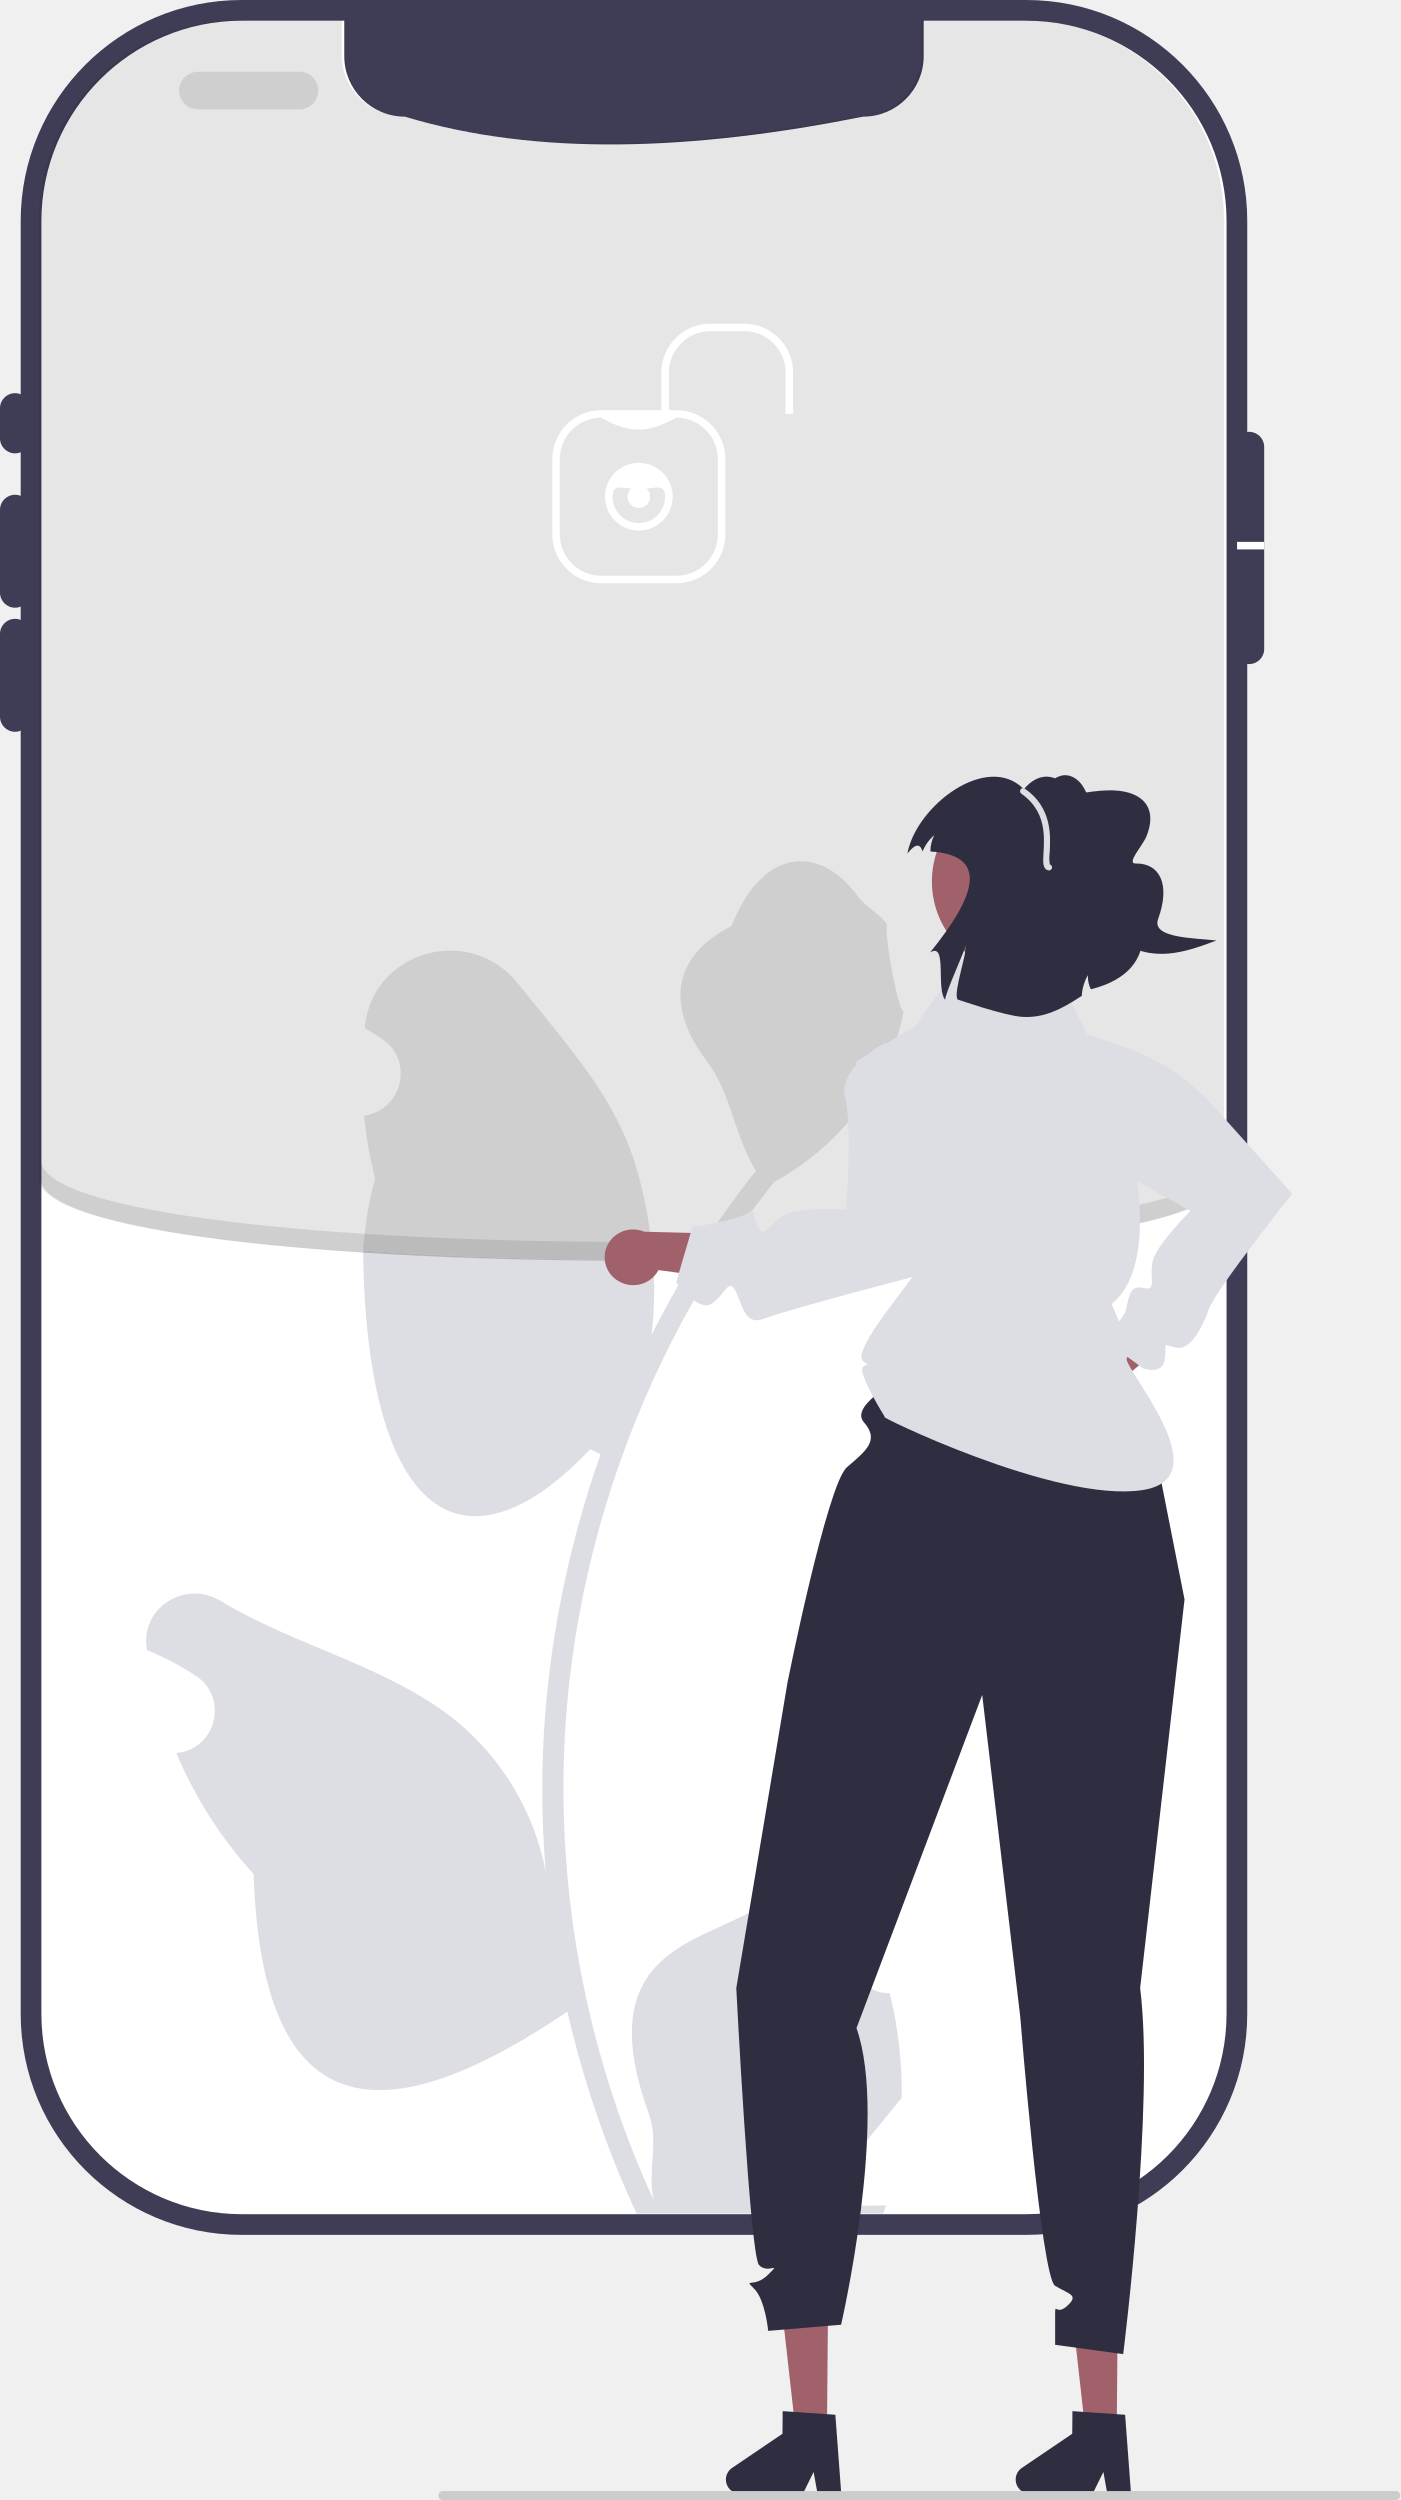
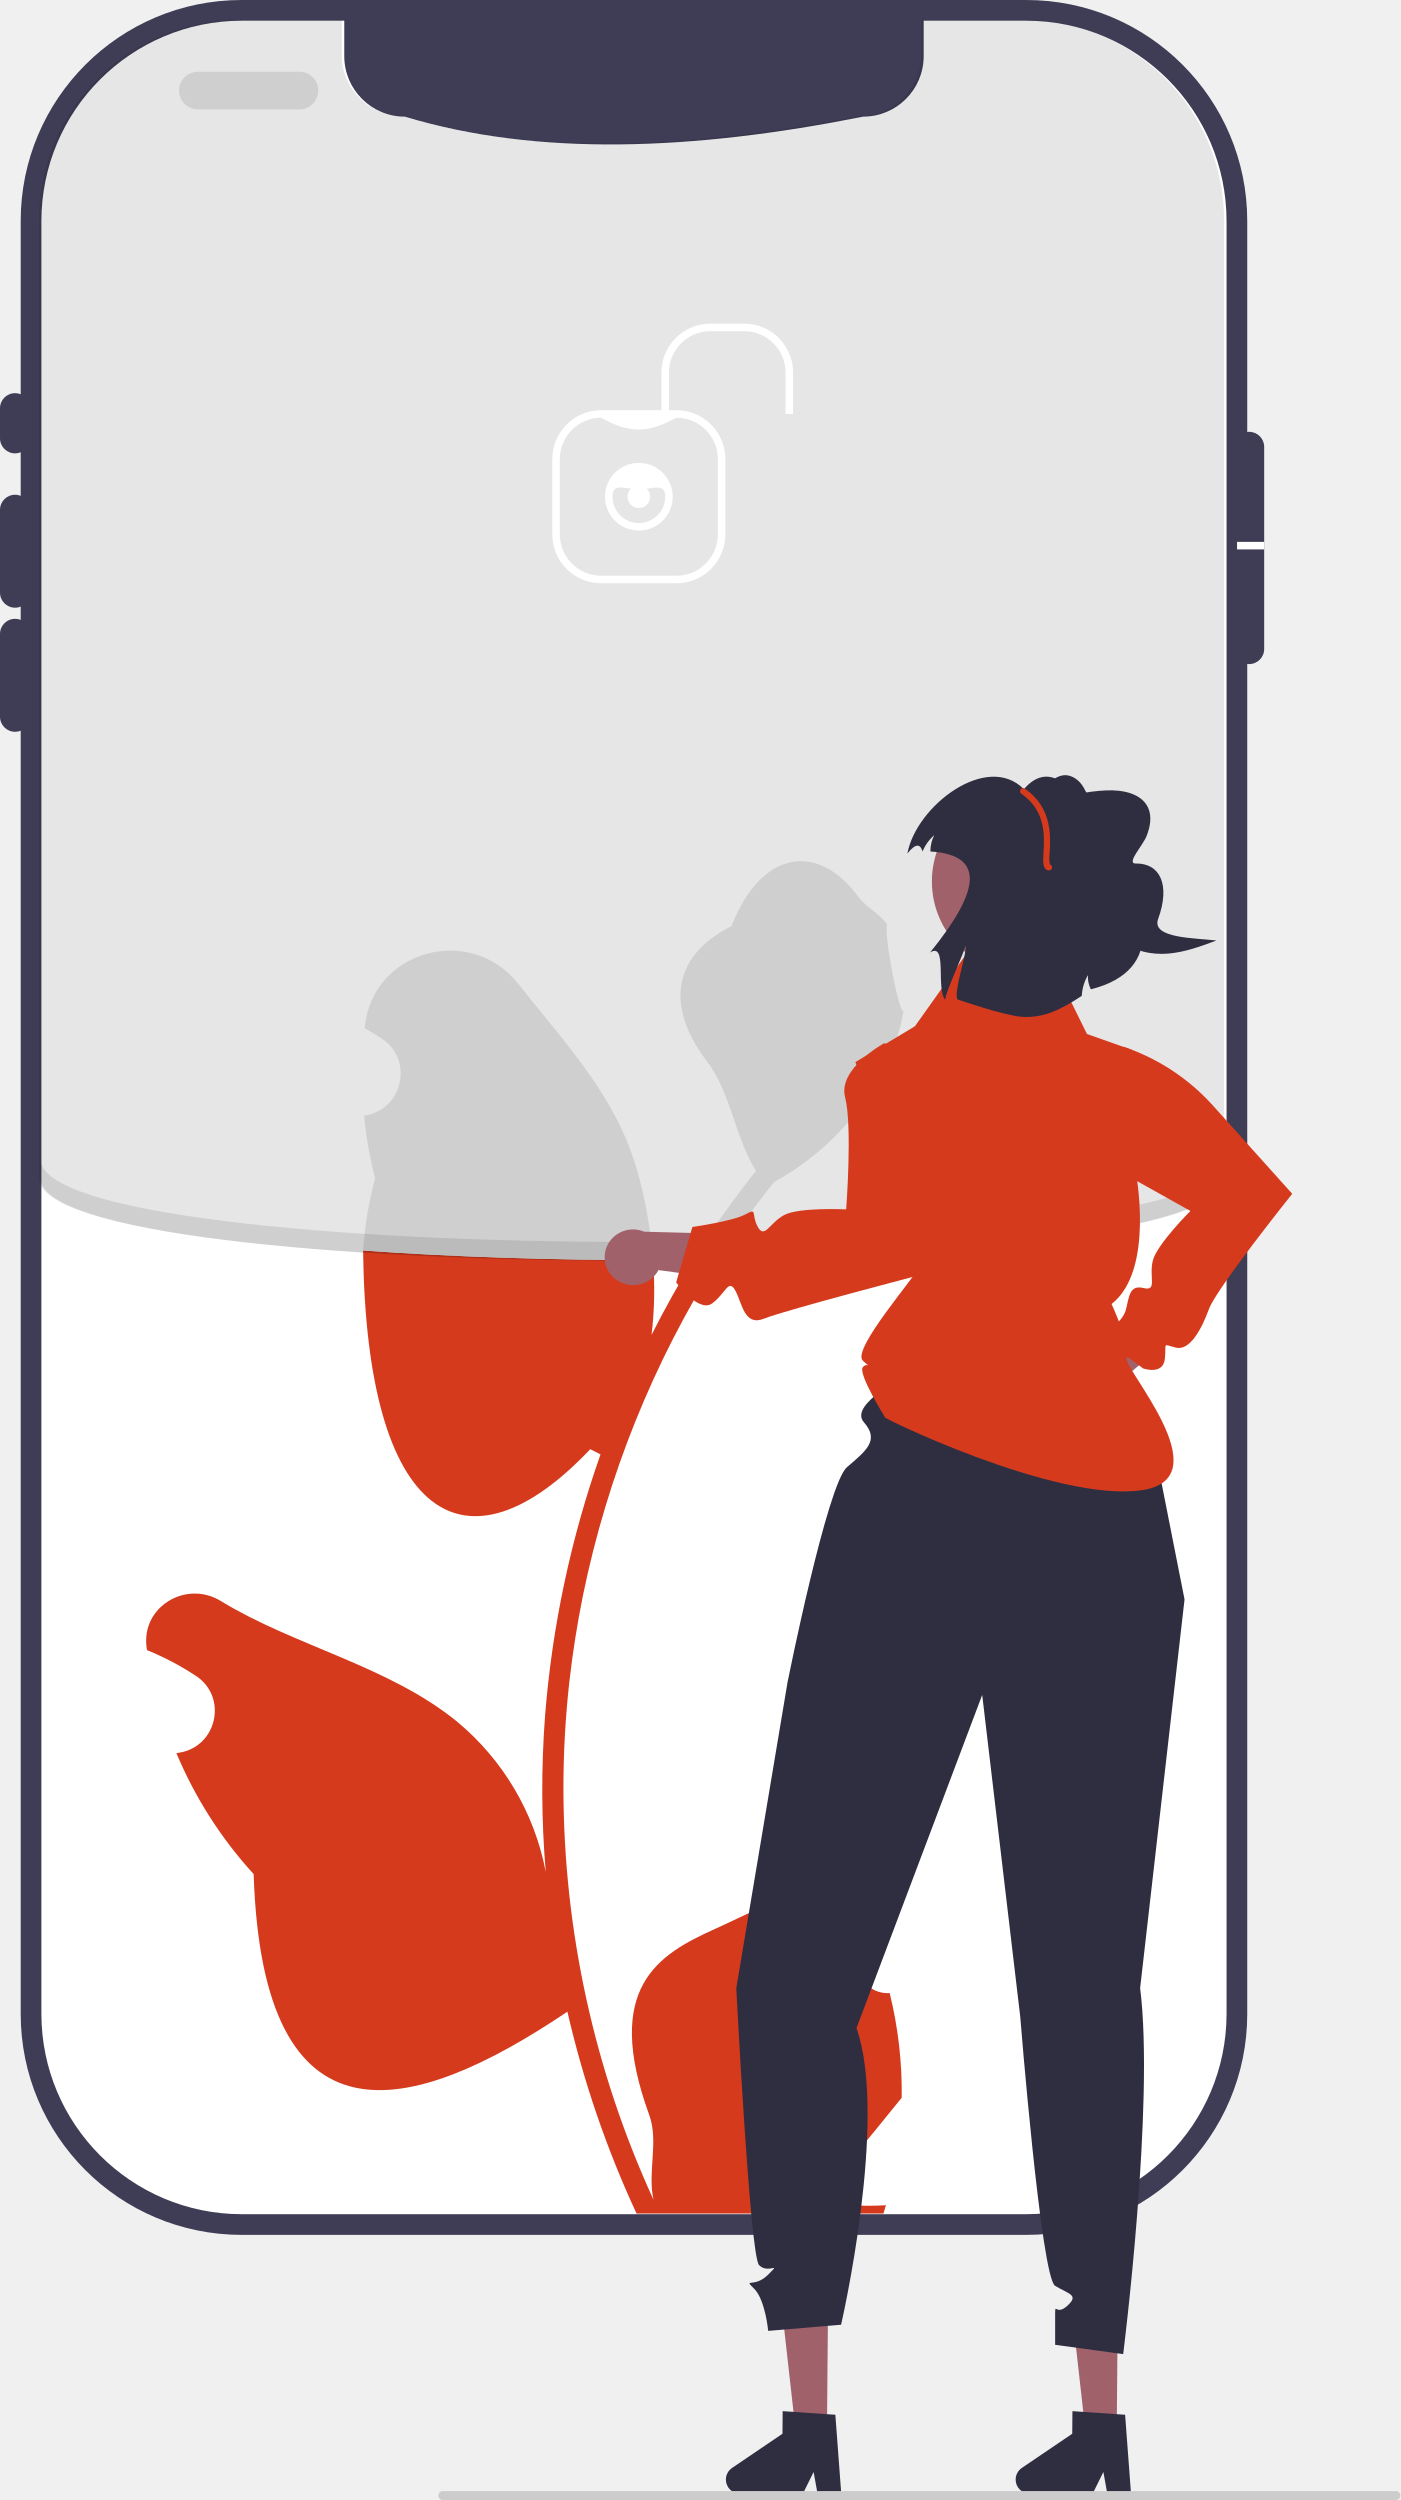
<svg xmlns="http://www.w3.org/2000/svg" width="372.193" height="664.464" viewBox="0 0 372.193 664.464" role="img" artist="Katerina Limpitsouni" source="https://undraw.co/">
  <rect x="5.5" width="326" height="594" rx="58.728" fill="#3f3d56" />
  <path d="M739.904,176.5v476.54a53.292,53.292,0,0,1-53.23,53.23h-208.54a53.292,53.292,0,0,1-53.23-53.23v-476.54a53.292,53.292,0,0,1,53.23-53.23h27.27v9.42a16.081,16.081,0,0,0,16.08,16.08c35.305,10.665,76.747,9,121.84,0a16.081,16.081,0,0,0,16.08-16.08v-9.42h27.27A53.292,53.292,0,0,1,739.904,176.5Z" transform="translate(-413.9033 -117.768)" fill="#fff" />
  <path d="M417.903,238.268a4.005,4.005,0,0,1-4-4v-8a4,4,0,1,1,8,0v8A4.005,4.005,0,0,1,417.903,238.268Z" transform="translate(-413.9033 -117.768)" fill="#3f3d56" />
  <path d="M417.903,279.289a4.005,4.005,0,0,1-4-4l0-22.021a4,4,0,1,1,8,0l0,22.021A4.005,4.005,0,0,1,417.903,279.289Z" transform="translate(-413.9033 -117.768)" fill="#3f3d56" />
  <path d="M417.903,312.268a4.005,4.005,0,0,1-4-4V286.247a4,4,0,0,1,8,0V308.268A4.005,4.005,0,0,1,417.903,312.268Z" transform="translate(-413.9033 -117.768)" fill="#3f3d56" />
  <path d="M745.905,232.54a3.997,3.997,0,0,0-4,3.99v53.74a4,4,0,0,0,8,0V236.53A4.003,4.003,0,0,0,745.905,232.54Z" transform="translate(-413.9033 -117.768)" fill="#3f3d56" />
  <path d="M493.489,146.841h-27a5,5,0,0,1,0-10h27a5,5,0,0,1,0,10Z" transform="translate(-413.9033 -117.768)" fill="#e6e6e6" />
-   <path d="M650.362,647.495c-7.524.471-11.683-8.877-5.99-14.326.208-.828.358-1.423.566-2.251q-.112-.271-.225-.541c-7.609-18.144-23.017-7.958-40.943.152-14.785,6.689-29.687,15.404-17.321,49.336,2.597,7.128-.518,15.196,1.153,22.583A263.258,263.258,0,0,1,563.655,593.109a254.101,254.101,0,0,1,1.576-28.347q1.306-11.574,3.623-22.983a267.545,267.545,0,0,1,35.917-89.193q-3.296.044-6.602.071-5.95,9.715-11.089,19.891a100.252,100.252,0,0,0,.385-19.849c-26.731-.01-53.442-.865-77.058-2.565.896,72.379,27.613,87.472,60.376,52.807.917.47,1.812.941,2.729,1.388a273.582,273.582,0,0,0-14.726,69.302,259.474,259.474,0,0,0,.188,41.896q-.035-.247-.071-.494a68.565,68.565,0,0,0-23.407-39.591C517.484,560.646,492.036,555.197,472.603,543.303c-9.354-5.725-21.341,1.673-19.708,12.518q.039.26.079.519a75.332,75.332,0,0,1,8.445,4.069q2.341,1.321,4.584,2.804c8.521,5.635,5.576,18.844-4.52,20.402l-.229.035c-.165.024-.306.047-.47.071a111.645,111.645,0,0,0,20.536,32.157c2.409,74.338,41.522,64.752,83.369,36.58h.024a273.503,273.503,0,0,0,18.372,53.635h65.632c.235-.729.447-1.482.659-2.211a74.578,74.578,0,0,1-18.161-1.082c4.87-5.975,9.739-11.998,14.608-17.973a4.089,4.089,0,0,0,.306-.353c2.47-3.058,4.964-6.093,7.434-9.151l.001-.004a109.228,109.228,0,0,0-3.201-27.825Z" transform="translate(-413.9033 -117.768)" fill="#dddde4" />
+   <path d="M650.362,647.495c-7.524.471-11.683-8.877-5.99-14.326.208-.828.358-1.423.566-2.251q-.112-.271-.225-.541c-7.609-18.144-23.017-7.958-40.943.152-14.785,6.689-29.687,15.404-17.321,49.336,2.597,7.128-.518,15.196,1.153,22.583A263.258,263.258,0,0,1,563.655,593.109a254.101,254.101,0,0,1,1.576-28.347q1.306-11.574,3.623-22.983a267.545,267.545,0,0,1,35.917-89.193q-3.296.044-6.602.071-5.95,9.715-11.089,19.891a100.252,100.252,0,0,0,.385-19.849c-26.731-.01-53.442-.865-77.058-2.565.896,72.379,27.613,87.472,60.376,52.807.917.47,1.812.941,2.729,1.388a273.582,273.582,0,0,0-14.726,69.302,259.474,259.474,0,0,0,.188,41.896q-.035-.247-.071-.494a68.565,68.565,0,0,0-23.407-39.591C517.484,560.646,492.036,555.197,472.603,543.303c-9.354-5.725-21.341,1.673-19.708,12.518q.039.26.079.519a75.332,75.332,0,0,1,8.445,4.069q2.341,1.321,4.584,2.804c8.521,5.635,5.576,18.844-4.52,20.402l-.229.035c-.165.024-.306.047-.47.071a111.645,111.645,0,0,0,20.536,32.157c2.409,74.338,41.522,64.752,83.369,36.58h.024a273.503,273.503,0,0,0,18.372,53.635h65.632c.235-.729.447-1.482.659-2.211a74.578,74.578,0,0,1-18.161-1.082c4.87-5.975,9.739-11.998,14.608-17.973a4.089,4.089,0,0,0,.306-.353c2.47-3.058,4.964-6.093,7.434-9.151l.001-.004a109.228,109.228,0,0,0-3.201-27.825Z" transform="translate(-413.9033 -117.768)" fill="#d63a1d" />
  <path d="M580.427,420.796c-6.367-15.36-18.301-28.296-28.811-41.575-12.624-15.95-38.51-8.989-40.734,11.23q-.032.294-.063.587,2.342,1.321,4.584,2.804c8.521,5.635,5.576,18.844-4.52,20.402l-.229.035a111.551,111.551,0,0,0,2.94,16.679,101.224,101.224,0,0,0-3.19,19.177c23.616,1.7,50.328,2.555,77.058,2.565C586.598,440.943,583.984,429.367,580.427,420.796Z" transform="translate(-413.9033 -117.768)" fill="#e6e6e6" />
  <path d="M649.141,401.33a54.06,54.06,0,0,0,4.917-14.773c-1.435.188-5.411-21.666-4.328-23.007-2-3.035-5.579-4.543-7.763-7.504-10.862-14.727-25.827-12.155-33.639,7.857-16.689,8.423-16.851,22.392-6.61,35.827,6.515,8.547,7.41,20.113,13.127,29.264-.588.753-1.2,1.482-1.788,2.235a263.619,263.619,0,0,0-16.886,24.429q3.306-.027,6.602-.071a259.313,259.313,0,0,1,16.894-23.675A70.871,70.871,0,0,0,649.141,401.33Z" transform="translate(-413.9033 -117.768)" fill="#e6e6e6" />
  <path d="M739.242,176.284v254.54c0,29.35-315,29.35-315,0v-254.54a53.292,53.292,0,0,1,53.23-53.23h27.27v9.42a16.081,16.081,0,0,0,16.08,16.08c33.805,10.617,75.539,8.869,121.84,0a16.081,16.081,0,0,0,16.08-16.08v-9.42h27.27A53.292,53.292,0,0,1,739.242,176.284Z" transform="translate(-413.9033 -117.768)" opacity="0.1" />
  <path d="M611.695,203.79h-9a13.014,13.014,0,0,0-13,13v10h-16a13.014,13.014,0,0,0-13,13v20a13.014,13.014,0,0,0,13,13h20a13.014,13.014,0,0,0,13-13v-20a13.014,13.014,0,0,0-13-13h-2v-10a11.012,11.012,0,0,1,11-11h9a11.012,11.012,0,0,1,11,11v11h2v-11A13.014,13.014,0,0,0,611.695,203.79Zm-7,36v20a11.012,11.012,0,0,1-11,11h-20a11.012,11.012,0,0,1-11-11v-20a11.012,11.012,0,0,1,11-11c9.469,5.509,14.686,2.66,20,0A11.012,11.012,0,0,1,604.695,239.79Z" transform="translate(-413.9033 -117.768)" fill="#fff" />
  <path d="M583.695,258.79a9,9,0,1,0-9-9A9.01,9.01,0,0,0,583.695,258.79Zm0-11c3.86,0,7-1.86,7,2a7,7,0,1,1-14,0C576.695,245.93,579.835,247.79,583.695,247.79Z" transform="translate(-413.9033 -117.768)" fill="#fff" />
  <circle cx="169.791" cy="132.022" r="3" fill="#fff" />
  <rect x="328.791" y="144.022" width="7.21" height="2" fill="#fff" />
  <path d="M424.695,425.843v5c0,29.35,315,29.35,315,0v-5C739.695,455.193,424.695,455.193,424.695,425.843Z" transform="translate(-413.9033 -117.768)" opacity="0.1" />
  <path d="M702.922,497.386a7.665,7.665,0,0,0,6.019-8.835,7.353,7.353,0,0,0-.327-1.171l20.489-17.183-5.061-13.464-25.522,26.573a7.644,7.644,0,0,0-4.326,8.268,7.315,7.315,0,0,0,8.531,5.851h0Q702.824,497.407,702.922,497.386Z" transform="translate(-413.9033 -117.768)" fill="#a0616a" />
-   <path d="M712.57,395.996l-8.125,6.479s-9.71,17.653-2.75,21.315,28.598,15.838,28.598,15.838-8.943,8.902-9.997,13.226,1.28,8.166-2.426,7.261-3.811,2.04-4.716,5.746-6.931,7.119-6.931,7.119L717.742,481.48s5.332,1.883,5.769-2.591-.777-3.843,2.929-2.939,6.829-4.895,8.803-10.304S757.357,435.064,757.357,435.064l-21.071-23.448a55.998,55.998,0,0,0-23.716-15.619Z" transform="translate(-413.9033 -117.768)" fill="#dddde4" />
+   <path d="M712.57,395.996l-8.125,6.479s-9.71,17.653-2.75,21.315,28.598,15.838,28.598,15.838-8.943,8.902-9.997,13.226,1.28,8.166-2.426,7.261-3.811,2.04-4.716,5.746-6.931,7.119-6.931,7.119L717.742,481.48s5.332,1.883,5.769-2.591-.777-3.843,2.929-2.939,6.829-4.895,8.803-10.304S757.357,435.064,757.357,435.064l-21.071-23.448a55.998,55.998,0,0,0-23.716-15.619Z" transform="translate(-413.9033 -117.768)" fill="#d63a1d" />
  <polygon points="296.815 645.673 288.426 645.602 284.713 612.491 297.094 612.596 296.815 645.673" fill="#a0616a" />
  <path d="M683.848,776.78a3.755,3.755,0,0,0,3.718,3.783l16.679.139,2.92-5.918,1.072,5.949,6.293.057-1.589-21.217-2.189-.146-8.931-.616-2.881-.193-.051,6.003-13.398,9.087A3.749,3.749,0,0,0,683.848,776.78Z" transform="translate(-413.9033 -117.768)" fill="#2f2e41" />
  <polygon points="219.799 645.673 211.411 645.602 207.697 612.491 220.078 612.596 219.799 645.673" fill="#a0616a" />
  <path d="M606.833,776.78a3.755,3.755,0,0,0,3.718,3.783l16.679.139,2.92-5.918,1.072,5.949,6.293.057-1.589-21.217-2.189-.146-8.931-.616-2.881-.193-.051,6.003-13.398,9.087A3.749,3.749,0,0,0,606.833,776.78Z" transform="translate(-413.9033 -117.768)" fill="#2f2e41" />
  <path d="M655.406,483.055s-16.108,7.935-11.908,12.711.748,7.477-4.486,11.964-15.771,57.04-15.771,57.04l-13.644,81.409s3.62,71.084,6.05,73.616,6.168-1.207,2.429,2.532-6.73.748-3.739,3.739,3.739,11.216,3.739,11.216l19.376-1.633s12.612-54.639,4.095-78.844l33.412-88.545,10.101,85.437s5.545,69.378,9.283,71.621,6.432,2.394,3.216,5.31-3.216-1.571-3.216,2.915v7.441l18.087,2.483s8.401-66.511,4.504-97.287L728.738,542.873l-9.196-46.553-9.497-12.517Z" transform="translate(-413.9033 -117.768)" fill="#2f2e41" />
  <path d="M577.677,457.876a7.665,7.665,0,0,0,10.585-1.503,7.354,7.354,0,0,0,.645-1.03l26.501,3.57,6.543-12.81-36.832-.965a7.644,7.644,0,0,0-9.025,2.372,7.315,7.315,0,0,0,1.421,10.247l0,0Q577.595,457.818,577.677,457.876Z" transform="translate(-413.9033 -117.768)" fill="#a0616a" />
-   <path d="M659.114,396.713l-10.262-1.641s-12.316,6.724-10.334,14.335.285,29.795.285,29.795-12.603-.613-16.51,1.52-5.173,6.446-7.001,3.098.099-5.125-3.249-3.297-14.105,3.355-14.105,3.355l-4.324,14.724s6.008,8.261,9.609,5.571,4.31-6.7,6.138-3.351,2.338,9.589,7.665,7.405,43.379-12.094,43.379-12.094l4.599-45.974Z" transform="translate(-413.9033 -117.768)" fill="#dddde4" />
-   <path d="M649.099,494.406s-7.245-11.563-5.866-13.259,3.107,1.235,0-1.726,14.317-22.721,15.461-25.632S641.254,400.058,641.254,400.058l15.829-9.533,13.378-18.821,23.926,3.828,8.418,17.064L714.695,396.79l1,1v31s5.292,26.461-6.351,35.57c0,0,5.555,12.101,4.06,14.344s25.393,31.719,4.291,35.086C694.581,517.478,645.277,493.099,649.099,494.406Z" transform="translate(-413.9033 -117.768)" fill="#dddde4" />
+   <path d="M659.114,396.713l-10.262-1.641s-12.316,6.724-10.334,14.335.285,29.795.285,29.795-12.603-.613-16.51,1.52-5.173,6.446-7.001,3.098.099-5.125-3.249-3.297-14.105,3.355-14.105,3.355l-4.324,14.724s6.008,8.261,9.609,5.571,4.31-6.7,6.138-3.351,2.338,9.589,7.665,7.405,43.379-12.094,43.379-12.094l4.599-45.974Z" transform="translate(-413.9033 -117.768)" fill="#d63a1d" />
+   <path d="M649.099,494.406s-7.245-11.563-5.866-13.259,3.107,1.235,0-1.726,14.317-22.721,15.461-25.632S641.254,400.058,641.254,400.058l15.829-9.533,13.378-18.821,23.926,3.828,8.418,17.064L714.695,396.79l1,1v31s5.292,26.461-6.351,35.57c0,0,5.555,12.101,4.06,14.344s25.393,31.719,4.291,35.086C694.581,517.478,645.277,493.099,649.099,494.406Z" transform="translate(-413.9033 -117.768)" fill="#d63a1d" />
  <path d="M530.427,781.042a1.186,1.186,0,0,0,1.19,1.19h253.29a1.19,1.19,0,1,0,0-2.38h-253.29A1.187,1.187,0,0,0,530.427,781.042Z" transform="translate(-413.9033 -117.768)" fill="#ccc" />
  <circle cx="272.045" cy="234.283" r="24.363" fill="#a0616a" />
  <path d="M704.774,334.04c-.251-2.193-1.753-4.903-2.799-6.846s-3.064-3.531-5.267-3.395a5.618,5.618,0,0,0-4.304,2.925,11.781,11.781,0,0,0-1.339,5.201,27.241,27.241,0,0,0,8.858,21.691c1.708,1.531,3.762,2.894,6.056,2.946a7.811,7.811,0,0,0,5.532-2.488c3.712-3.717,4.273-9.828,2.291-14.693s-2.867-6.758-7.398-9.415" transform="translate(-413.9033 -117.768)" fill="#2f2e41" />
  <path d="M670.549,369.08c.407,2.168-3.341,12.476-2.143,14.334,0,0,12.404,4.308,17.146,4.618,5.794.375,10.454-2.002,15.873-5.579a12.166,12.166,0,0,1,1.638-5.509,7.371,7.371,0,0,0,.766,3.765c20.296-5.042,15.327-23.255,3.069-31.788l-8.149-18.742c2.445.815-4.935-11.776-12.717-2.657-9.738-9.917-28.602,4.36-30.966,17.113,2.274-2.879,3.459-2.539,4.042-.554a11.225,11.225,0,0,1,3.096-4.327,9.382,9.382,0,0,0-1.01,4.327c15.361.953,12.502,11.316-.088,26.84,4.656-2.898,1.514,9.591,4,12.576C665.227,381.409,670.109,371.109,670.549,369.08Z" transform="translate(-413.9033 -117.768)" fill="#2f2e41" />
-   <path d="M692.716,349.121a.815.815,0,0,0,.222-1.599,9.872,9.872,0,0,1-.056-3.035c.265-4.501.709-12.035-6.605-17.121a.815.815,0,0,0-.93,1.338c6.564,4.564,6.17,11.258,5.909,15.687-.149,2.532-.257,4.361,1.279,4.709A.809.809,0,0,0,692.716,349.121Z" transform="translate(-413.9033 -117.768)" fill="#dddde4" />
+   <path d="M692.716,349.121a.815.815,0,0,0,.222-1.599,9.872,9.872,0,0,1-.056-3.035c.265-4.501.709-12.035-6.605-17.121a.815.815,0,0,0-.93,1.338c6.564,4.564,6.17,11.258,5.909,15.687-.149,2.532-.257,4.361,1.279,4.709A.809.809,0,0,0,692.716,349.121Z" transform="translate(-413.9033 -117.768)" fill="#d63a1d" />
  <path d="M692.336,331.311A45.962,45.962,0,0,1,707.987,327.842c4.267-.181,9.359.771,11.093,4.674,1.052,2.368.492,5.143-.471,7.549s-5.462,7.262-2.871,7.209c6.507-.133,9.284,5.685,5.983,14.727-1.914,5.244,9.964,5.042,15.501,5.744-4.161,1.544-8.385,3.102-12.807,3.472s-9.145-.591-12.447-3.556c-3.573-3.209-4.946-8.192-5.554-12.956s-.639-9.67-2.254-14.192-5.324-8.735-10.109-9.136" transform="translate(-413.9033 -117.768)" fill="#2f2e41" />
</svg>
